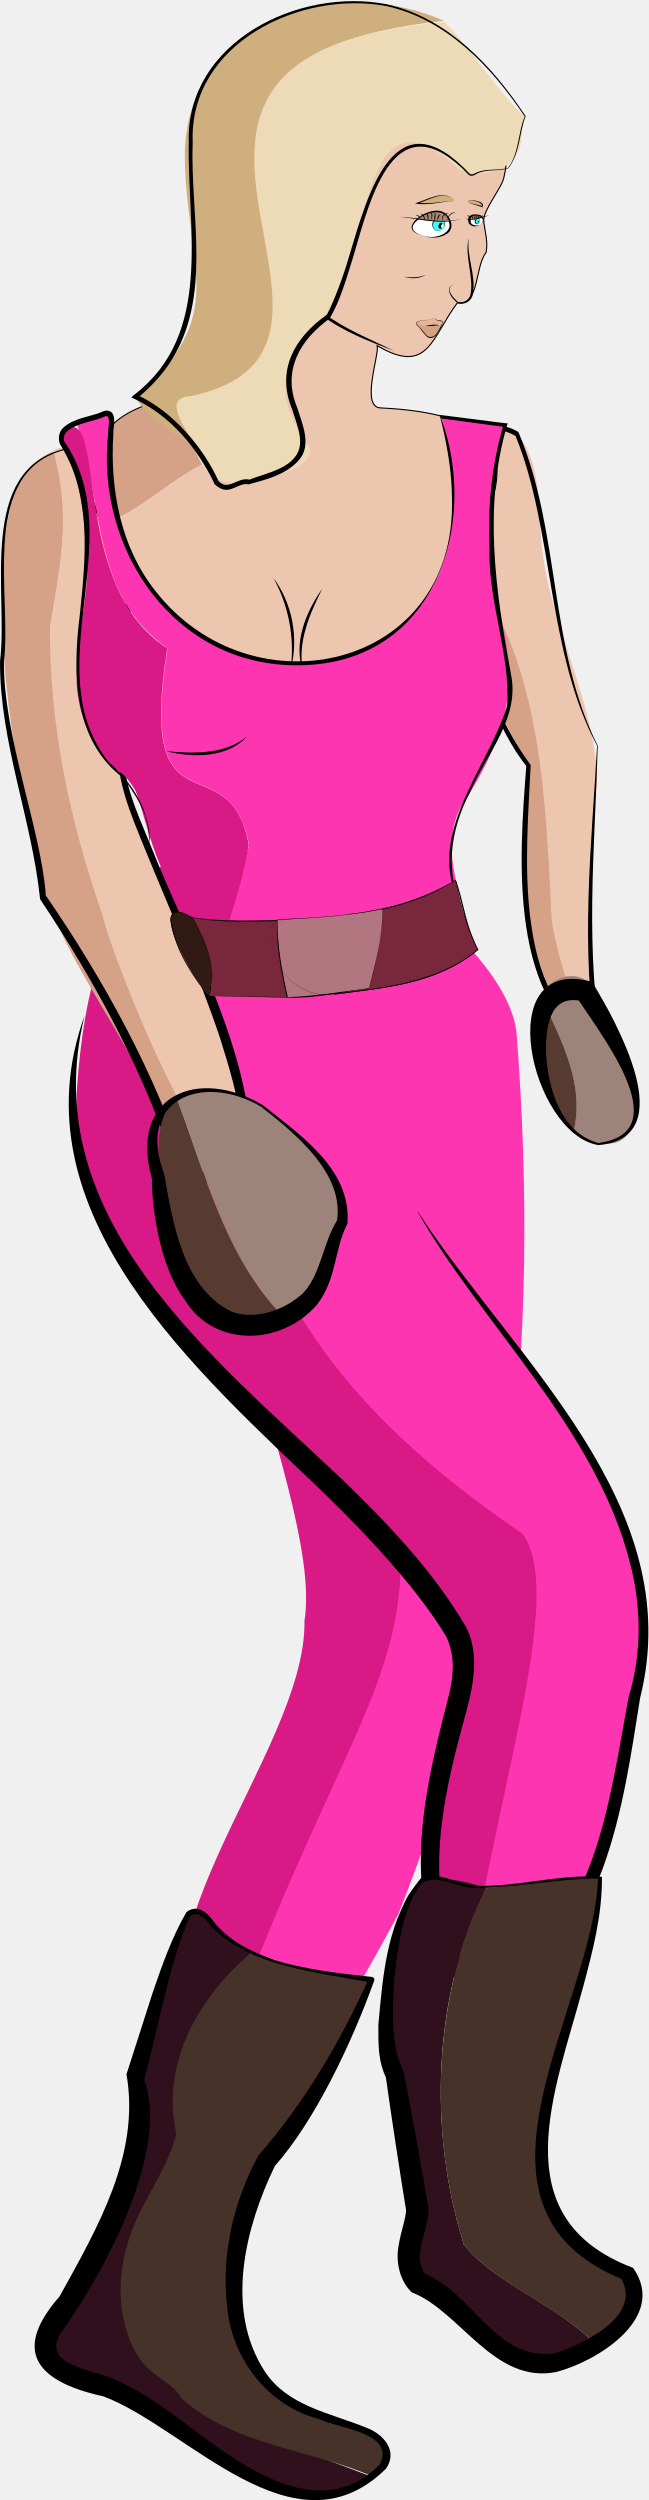
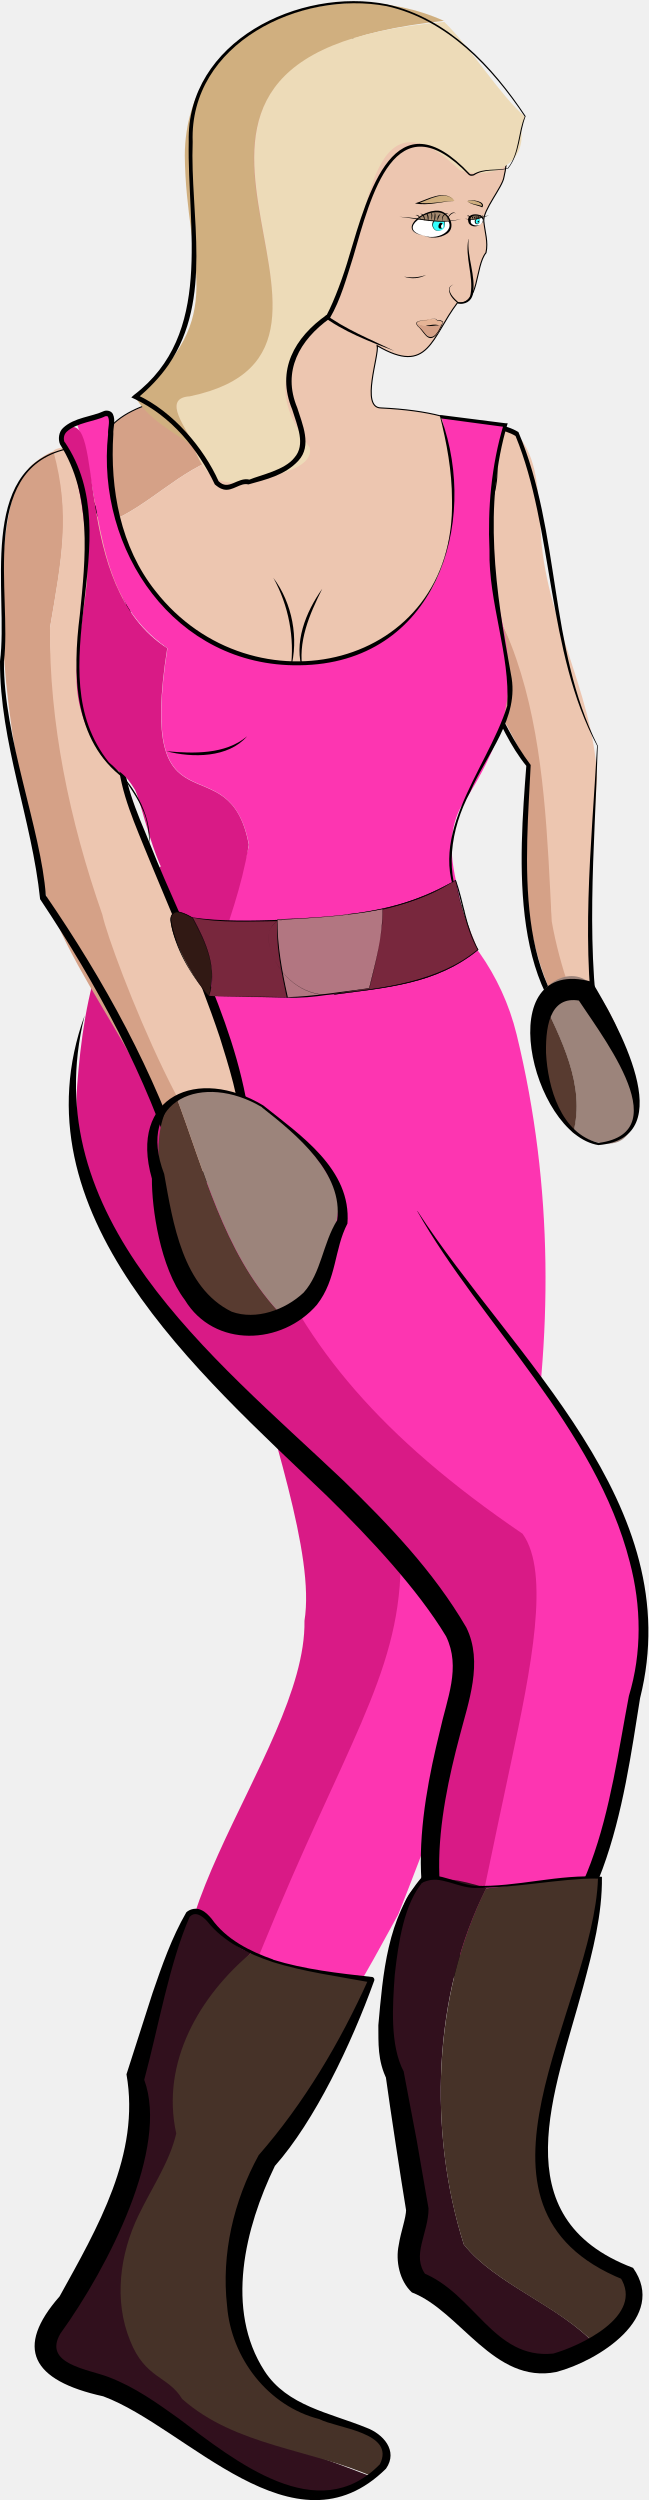
<svg xmlns="http://www.w3.org/2000/svg" id="TightRomper" viewBox="0 0 29.58 114.05">
  <defs>
    <style>.cls-1{fill:#d0af7f;}.cls-2{fill:#d91a86;}.cls-3{fill:#9c847b;}.cls-4{fill:#3ff;}.cls-5{fill:#fd35b1;}.cls-6{fill:#e6b496;}.cls-7{fill:#fff;}.cls-8{fill:#edc6b0;}.cls-9{fill:#a3886e;}.cls-10{fill:#d5a187;}.cls-11{fill:#b27681;}.cls-12{fill:#eddbb8;}.cls-13{fill:#78273d;}.cls-14{fill:#d5a187;}.cls-15{fill:#463228;}.cls-16{fill:#d0af7f;}.cls-17{fill:#3ff;}.cls-18{fill:#311914;}.cls-19{fill:#31101d;}.cls-20{fill:#583b30;}.cls-21{fill:none;stroke:#000;stroke-linecap:round;stroke-miterlimit:10;stroke-width:.05px;}.cls-22{fill:#a3886e;}</style>
  </defs>
  <g id="TightRomper_walk_1">
    <g id="back-leg-assembly">
      <g id="back-leg">
-         <path id="leg-light" class="cls-5" d="M18.17,87.33c-1.91,3.4-4.2,8.56-8.43,7.3,2.43-7.73,4.83-12.33,6.51-16.15,2.38-5.4,3.07-9.5-1.86-21.18-.96-2.4-2.09-7.15-1.85-10.28.87-2.33.64-4.32,1.87-6.81,2.27-1.85,8.91,3.5,9.16,6.99,1.11,14.42-.33,27.39-5.4,40.13Z" />
+         <path id="leg-light" class="cls-5" d="M18.17,87.33c-1.91,3.4-4.2,8.56-8.43,7.3,2.43-7.73,4.83-12.33,6.51-16.15,2.38-5.4,3.07-9.5-1.86-21.18-.96-2.4-2.09-7.15-1.85-10.28.87-2.33.64-4.32,1.87-6.81,2.27-1.85,7.8,1.38,9.16,6.99,3.42,14.05-.33,27.39-5.4,40.13Z" />
        <path id="leg-dark" class="cls-2" d="M9.76,94.64c-5.07-5.37,4.23-14.55,4.13-20.7.97-6.05-7.98-22.04-2.35-27.83,3.69.55.38,2.68,1.62,5.54,9.11,25.89,4.87,19.76-3.4,42.99Z" />
      </g>
      <g id="back-boot">
        <g id="boot">
          <path id="boot-dark" class="cls-19" d="M17.05,113.04c-4.57,2.79-8.22-2.66-12.23-4.16-.91-.52-2.76-.45-2.85-1.68,2.43-4.26,4.82-8.59,4.45-13.6.88-1.88,1.05-4.48,2.13-6.26.98-.55,1.78,1.59,2.91,1.72-4.42,5.35-1.88,6.65-4.32,11.28-5.03,7.96,4.02,10.4,9.9,12.68Z" />
          <path id="boot-light" class="cls-15" d="M17.64,111.82c.08.55-.25.96-.6,1.18-2.82-1.26-6.31-1.41-8.73-3.56-.64-1.06-1.68-.91-2.37-2.65-.76-1.85-.47-3.97.38-5.73.64-1.32,1.42-2.44,1.72-3.73-.72-3.27,1.1-6.3,3.43-8.25,1.72.78,3.63.96,5.48,1.25-1.97,5.89-8.76,10.91-5.42,17.52,1.01,2.59,4.8,2.03,6.11,3.98Z" />
        </g>
        <g id="outline">
          <path d="M12.45,89.4c1.46.45,2.99.62,4.52.79.08,0,.13.1.1.17-1.04,2.89-2.72,6.41-4.53,8.45-1.36,2.81-2.29,6.55-.47,9.36,1.03,1.59,2.97,1.9,4.64,2.58.76.28,1.47,1.05.9,1.87-4.2,4.15-9.08-1.88-12.9-3.3-3.28-.72-4.05-2.21-1.99-4.56,1.73-3.13,3.69-6.48,3.05-10.13,0,0,1.19-3.71,1.19-3.71.43-1.25.87-2.52,1.54-3.68.16-.15.45-.22.67-.11.21.09.35.25.48.4.67.95,1.75,1.49,2.83,1.87h0ZM12.42,89.5c-1.09-.36-2.23-.92-2.95-1.83-.25-.29-.58-.49-.82-.22-.92,2.11-1.41,4.97-2.07,7.43,1.14,3.1-1.62,8.52-3.82,11.57-.83,1.4,1.26,1.63,2.19,1.99,1.21.46,2.22,1.19,3.2,1.89,2.6,1.96,6.35,4.99,9.18,2.09.73-1.46-1.96-1.64-2.76-2.06-2.34-.59-4.02-2.78-4.21-5.16-.27-2.37.3-4.8,1.44-6.88,2.06-2.36,3.71-5.13,5.02-8.05l.1.17c-1.5-.28-3.04-.48-4.51-.94h0Z" />
        </g>
      </g>
    </g>
    <g id="back-arm-assembly">
      <g id="back-arm">
        <path id="arm-dark" class="cls-10" d="M25.17,41.35c-.05,1.99,2.15,5.48,1.55,6.55-2.86-3.45-3.21-8.59-2.61-12.94-2.37-4.43-4.55-8.79-7.48-12.83,4.67,2.28,7.03,6.62,7.97,11.4.5,2.56.51,5.33.56,7.82Z" />
        <path id="arm-light" class="cls-8" d="M27.24,35.48c-.24,3.85-.83,8.02.22,12,.07.21-.1.69-.33.5-.83-1.82-1.6-3.89-1.96-5.95-.38-7.5-.53-16.06-8.53-19.92-1.18-4.64,4.67-2.87,6.94-2.32.97,1.13.94,2.61,1.07,3.93.02,4.17,2.41,7.77,2.59,11.74Z" />
        <g id="outline-2">
          <path d="M27.24,34.02c-2.3-4.29-1.98-9.9-3.72-14.13-.53-.32-1.2-.36-1.84-.41-1.47-.05-2.97-.74-4.39-.05-2.52,1.63,2.47,6.88,3.39,8.7,1.3,2.19,2,4.73,3.53,6.77-.19,4.11-.9,10.45,3.22,12.89,0,0-.18.13-.18.13-.8-4.62-.27-9.29-.01-13.9h0ZM27.27,34.01c-.13,4.7-.63,9.45.27,14.1-4.41-2.26-3.85-8.96-3.53-13.17-1.39-1.7-2.2-4.66-3.45-6.76-.92-1.91-6-7.18-3.35-8.88,1.53-.74,2.92-.06,4.47-.02.65.04,1.36.06,1.97.43,1.94,4.58,1.37,9.81,3.61,14.29h0Z" />
        </g>
      </g>
      <g id="back-glove">
        <g id="glove">
          <path id="glove-light" class="cls-3" d="M27.27,45.35c1.55,1.92,3.36,8.69-1.13,6.33.6-2.19-.58-4.28-1.48-6.28.65-1.06,2.05-1.24,2.61-.05Z" />
          <path id="glove-dark" class="cls-20" d="M24.66,45.41c.92,1.99,2.07,4.08,1.49,6.27-1.39-1.62-2.48-4.18-1.49-6.27Z" />
        </g>
        <g id="outline-3">
          <path d="M27.31,52.14c3.75-.5-.12-5.2-1.09-6.79,0,0,.5.37.5.37-1.55-.48-1.84.92-1.81,2.32.08,1.56.67,3.68,2.41,4.1h0ZM27.3,52.24c-3.08-.5-4.97-8.72-.29-7.45,1.08,1.81,4.13,7.11.29,7.45h0Z" />
        </g>
      </g>
    </g>
    <g id="head-assembly">
      <g id="head">
        <path id="head-dark" class="cls-10" d="M19.89,3.03c-6.42,1.34-8.39,6.15-6.17,11.98-.6,2.04-2.04,4.3-3.55,5.79-2,.64-3.34,2.27-5.24,3.04-1.54-5.94,1.52-4.73,5.48-6.74,2.96-4.06-1.99-7.03-1.47-11.51C10.93.16,15.82,1.05,19.89,3.03Z" />
        <path id="head-light" class="cls-8" d="M22.99,8.08c-.06.45-.97,1.52-.92,2.01.05.5.21.95.1,1.44-.5.62-.3,2.42-1.3,2.28-1.19,1.57-1.31,3.34-3.66,1.96.09.49-.77,2.8.17,2.84,9.2.47,4.25,5.81,1.49,10.8-5,4.45-13.68,1.42-13.94-5.57,1.89-.77,3.24-2.4,5.24-3.04,1.51-1.49,2.95-3.76,3.55-5.79-2.23-5.83-.24-10.65,6.17-11.98,2.2.72,3.84,2.68,3.1,5.05Z" />
      </g>
      <g id="strokes">
        <g id="jaw">
          <path d="M17.99,16.01c-2.13-.8-5.21-1.97-4.62-4.82-.37,2.84,2.56,3.81,4.62,4.82h0Z" />
        </g>
        <g id="nose">
          <path d="M21.38,10.91c-.09.81.35,1.69.19,2.51-.05.32-.37.5-.68.42-.2-.17-.44-.4-.4-.69.03-.09.12-.15.2-.17-.08.03-.16.09-.18.18-.03.25.27.51.39.62.28.07.54-.1.57-.38.14-.79-.27-1.7-.1-2.49h0Z" />
        </g>
        <g id="cheek">
          <path d="M18.43,12.62c.34.06.69.04,1.01-.08-.3.17-.68.2-1.01.08,0,0,.33.12,0,0Z" />
        </g>
        <g id="breasts">
          <g id="breast-left">
            <path d="M13.26,30.53c.19-1.44-.09-2.9-.79-4.17.87,1.16,1.17,2.77.79,4.17h0Z" />
          </g>
          <g id="breast-right">
            <path d="M13.82,30.63c-.45-1.29.13-2.71.88-3.77-.58,1.17-1.14,2.43-.88,3.77h0Z" />
          </g>
        </g>
      </g>
      <path id="outline-4" class="cls-21" d="M4.65,24.36c.66,6.56,10.17,9.66,14.46,4.62,2.82-4.88,7.12-9.95-1.74-10.37-.93-.02-.07-2.39-.16-2.84,2.34,1.38,2.47-.39,3.66-1.96,1.01.15.79-1.66,1.3-2.28.11-.49-.05-.94-.1-1.44s.86-1.56.92-2.01c1.49-6.13-11.88-9.48-13.18-2.23-.54,1.5,1.06,6.65,1.43,7.12,1.44,8.22-9.1,1.91-6.58,11.39Z" />
      <g id="eye-assembly">
        <g id="eye-front">
          <g id="eye-white">
            <path class="cls-7" d="M19.3,10.74c.58.25,1.66-.09,1.1-.84-.52-.74-2.53.56-1.1.84Z" />
            <path d="M19.3,10.74c.77.3,1.79-.41.8-.96-.58-.23-2.01.66-.8.96h0ZM19.3,10.74c-1.29-.24.15-1.33.84-1.1.39.13.65.73.27,1.01-.33.23-.77.24-1.11.09h0Z" />
          </g>
          <g id="eye">
            <g id="eye-color">
              <path class="cls-4" d="M20.18,10.48c.26-.24,0-.79-.32-.47-.29.25-.04.67.32.47Z" />
              <path d="M20.18,10.48c.24-.2,0-.76-.29-.46-.31.22-.05.66.29.46h0ZM20.18,10.48c-.35.23-.64-.26-.32-.5.33-.31.6.28.32.5h0Z" />
            </g>
            <path id="eye-pupil" d="M20.18,10.41c-.32.14-.15-.43.02-.19-.09.03-.1.17-.02.19Z" />
            <path id="eye-light" class="cls-7" d="M20.18,10.41c-.08-.02-.07-.16.02-.19.03.05.03.14-.02.19Z" />
          </g>
          <path id="eyelid" class="cls-9" d="M20.49,10.09c-.47.02-.97,0-1.44-.09.41-.31,1.23-.56,1.44.09Z" />
          <g id="eye-lashes">
            <g id="lashes">
              <g id="lash">
                <path d="M20.43,10.05c-.07-.18.25-.5.38-.28-.12-.18-.41.13-.38.28h0Z" />
              </g>
              <g id="lash-2">
                <path d="M20.19,10.09c-.11-.19.12-.47.3-.3-.18-.11-.35.12-.3.3h0Z" />
              </g>
              <g id="lash-3">
                <path d="M19.97,10.06c-.04-.11.01-.25.13-.3-.07.09-.11.19-.13.3,0,0,.02-.11,0,0Z" />
              </g>
              <g id="lash-4">
                <path d="M19.82,10.1c-.02-.14.01-.27.02-.41.05.14.02.28-.02.41,0,0,.04-.13,0,0Z" />
              </g>
              <g id="lash-5">
                <path d="M19.69,10.04c-.03-.13.04-.27-.07-.36.16.06.09.24.07.36h0Z" />
              </g>
              <g id="lash-6">
                <path d="M19.53,10.1c-.03-.13,0-.33-.14-.39.19.02.17.25.14.39h0Z" />
              </g>
              <g id="lash-7">
                <path d="M19.37,10.07c-.03-.13-.06-.28-.2-.32.17-.01.23.18.2.32h0Z" />
              </g>
              <g id="lash-8">
                <path d="M19.18,10.03c-.04-.09-.11-.23-.23-.21.13-.07.24.1.23.21h0Z" />
              </g>
            </g>
            <g id="outline-5">
              <path d="M18.22,9.89c.95.03,1.9.35,2.83.09-.93.31-1.89,0-2.83-.09h0Z" />
            </g>
          </g>
          <g id="front">
            <path class="cls-16" d="M20.73,9.17c-.28-.54-1.25-.06-1.7.1.47.1,1.18-.09,1.7-.1Z" />
            <path d="M20.73,9.17c-.41-.55-1.19-.03-1.69.12,0,0,0-.05,0-.05.56.1,1.13-.07,1.7-.07h0ZM20.73,9.17c-.6.02-1.19.23-1.8.11.53-.15,1.37-.7,1.8-.11h0Z" />
          </g>
        </g>
        <g id="eye-back">
          <g id="eye-white-2">
            <path class="cls-7" d="M21.92,10.24c-.15.11-.4.09-.49-.06-.19-.55,1.02-.37.49.06Z" />
            <path d="M21.92,10.24c-.14.11-.4.14-.53-.05-.28-.67,1.13-.43.53.05h0ZM21.92,10.24c.43-.4-.55-.5-.44-.08.04.11.29.18.44.08h0Z" />
          </g>
          <g id="eye-2">
            <g id="eye-color-2">
              <path class="cls-17" d="M21.89,10.05c.03.15-.19.25-.21.07s.18-.22.21-.07Z" />
              <path d="M21.89,10.05c.02.06-.01.13-.07.16-.06.05-.16,0-.16-.08-.04-.15.21-.26.23-.08h0ZM21.89,10.05c-.01-.06-.08-.1-.13-.06-.09.04-.08.26.05.21.05-.02.09-.08.08-.14h0Z" />
            </g>
            <path id="eye-pupil-2" d="M21.87,10.07s-.09,0-.08.04c0,.07.06.05.05.02,0-.02.04-.03.04-.06Z" />
            <path id="eye-light-2" class="cls-7" d="M21.88,10.08s-.05.06-.04.07c.01,0,.05-.05.04-.07Z" />
          </g>
          <path id="eyelid-2" class="cls-22" d="M21.46,10.01c.13.02.47,0,.52-.1-.12-.11-.54-.12-.52.1Z" />
          <g id="eye-lashes-2">
            <g id="lashes-2">
              <g id="lash-9">
                <path d="M21.47,9.99c0-.05-.13-.18-.17-.12.05-.11.21.03.17.12h0Z" />
              </g>
              <g id="lash-10">
                <path d="M21.57,10.01c-.01-.07-.05-.15-.13-.12.08-.09.19.03.13.12h0Z" />
              </g>
              <g id="lash-11">
                <path d="M21.66,9.99s-.05-.08-.06-.13c.06.01.09.08.06.13,0,0,.03-.06,0,0Z" />
              </g>
              <g id="lash-12">
                <path d="M21.73,10.01c-.04-.06-.04-.12-.02-.18.04.06.04.12.02.18,0,0,.02-.06,0,0Z" />
              </g>
              <g id="lash-13">
                <path d="M21.78,9.98s-.07-.13,0-.17c-.02.05.02.1,0,.17,0,0,.02-.07,0,0Z" />
              </g>
              <g id="lash-14">
                <path d="M21.85,10c-.04-.05-.06-.16.03-.19-.04.05,0,.11-.03.19,0,0,.02-.07,0,0Z" />
              </g>
              <g id="lash-15">
                <path d="M21.9,9.97c-.03-.06-.02-.15.06-.16-.04.05-.03.09-.06.16h0Z" />
              </g>
              <g id="lash-16">
                <path d="M21.96,9.94s0-.13.07-.11c-.03.02-.03.07-.07.11,0,0,.04-.04,0,0Z" />
              </g>
            </g>
            <g id="outline-6">
              <path d="M22.31,9.83c-.36.09-.73.3-1.1.14.38.11.73-.1,1.1-.14h0Z" />
            </g>
          </g>
          <g id="back">
            <path class="cls-1" d="M21.32,9.18c.15.15.47.16.68.25.15-.18-.47-.37-.68-.25Z" />
            <path d="M21.32,9.18c.2.15.46.14.69.23h-.03c.06-.21-.5-.31-.66-.23h0ZM21.32,9.18c.15-.11.88,0,.68.28-.22-.11-.49-.11-.68-.28h0Z" />
          </g>
        </g>
      </g>
      <g id="hair">
        <path id="hair-dark" class="cls-1" d="M20.27.95c-17.65,1.84-1.15,14.91-11.61,17.15-1.38.12.02,1.48.08,2.22-.95-.69-1.94-1.18-2.57-2.2,4.37-3.79,2.32-5.82,2.26-11.02.02-6.08,6.96-8.36,11.84-6.14Z" />
        <path id="hair-light" class="cls-12" d="M23.78,5.94c.2,1.62-1.46,2.28-2.81,1.82-4.53-4.34-4.09,3.61-5.72,6.19-2.06,2.39-3.22,3.57-1.12,6.47.22,1.02-1.98,1.35-2.76,1.52-1.4.31-2.11-.27-2.58-1.7-.2-.61-1.47-2.08-.13-2.16C19.04,15.91,2.74,2.52,20.27,1c1.31,1.29,2.5,3.31,3.68,4.32-.03.25-.13.23-.17.62Z" />
        <g id="outline-7">
          <path d="M23.16,7.67c.53-.64.47-1.68.78-2.35-1.51-2.26-3.55-4.43-6.3-5.04-3.94-.74-9.01,1.7-8.85,6.19-.13,3.38.95,7.15-1.1,10.17-.4.58-.89,1.08-1.43,1.54l-.02-.17c1.66.75,3.07,2.46,3.73,3.94.46.47.86-.2,1.41-.07.5-.21,1.61-.43,2.05-1,.53-.6.13-1.45-.1-2.2-.74-1.79.1-3.28,1.58-4.32.34-.64.77-1.8,1.02-2.68.87-2.9,2.08-7.4,5.5-3.75.03.04.14.02.16.02.48-.3,1.06-.15,1.56-.28h0ZM23.17,7.69c-.52.14-1.1,0-1.55.31-.07.02-.16.04-.23-.02-3.38-3.52-4.47.98-5.28,3.75-.3.94-.56,1.93-1.07,2.8-1.37.98-2.18,2.4-1.48,4.07.23.75.69,1.73.05,2.42-.61.66-1.49.86-2.28,1.08-.36-.1-.72.33-1.13.23-.17-.04-.29-.14-.4-.23-.78-1.64-2-3.12-3.66-3.9l-.15-.07.12-.11c3.65-2.77,2.42-7.61,2.5-11.56C8.5,1.9,13.66-.6,17.67.2c2.77.63,4.8,2.82,6.31,5.1-.3.77-.25,1.7-.8,2.39h0Z" />
        </g>
      </g>
      <g id="lips">
        <path id="lip-lower" class="cls-14" d="M20.16,14.76c-.26.97-.77.64-1.17-.02.33.16.84.19,1.17.02Z" />
        <path id="lip-upper" class="cls-6" d="M20.2,14.69s-.03.04-.04.07c-.31.15-.91.17-1.18-.05.11-.08.89-.25.97-.07.08-.07.19,0,.25.05Z" />
        <g id="mouth">
          <path d="M19.42,14.85c.2,0,.41-.09.62,0-.21-.02-.41.07-.62,0,0,0,.21.06,0,0Z" />
        </g>
        <g id="outline-8">
          <path d="M19.6,14.58c.1-.05.33-.08.35.05.09-.08.2,0,.27.06-.09.23-.18.46-.37.64-.36.32-.54-.26-.78-.43-.3-.33.35-.27.53-.32h0ZM19.6,14.58c-.16.06-.8,0-.51.31.22.18.28.35.43.45.37.18.55-.43.68-.63-.06-.06-.17-.13-.25-.06-.05-.15-.23-.11-.35-.07h0Z" />
        </g>
      </g>
    </g>
    <g id="front-leg-assembly">
      <g id="front-leg">
        <path id="leg-dark-2" class="cls-2" d="M13.43,60.08c5.38,6.01,8.87,8.04,10.47,9.82,2.66,2.98.62,4.87-2.65,20.41-2.43-3.05-1.64-7.97-.74-11.23.27-1.4,1.09-2.87.29-4.65-4.55-8.52-18.08-13.58-17.28-24.91.31-4.01,1.13-8.81,5.09-10.82,1.45,7.03.75,15.07,4.82,21.38Z" />
        <path id="leg-light-2" class="cls-5" d="M17.88,52.32c2.52,7.17,10.52,13.31,11.61,20.98-.72,5.8-1.07,13.96-6.61,17.25-.91.75-.89.13-1.64-.22.44-2.15,1.23-5.98,2.07-9.91.91-4.28,1.81-8.67.53-10.45-12.97-8.82-13.73-16.68-15.22-31.28,6.86.18,8.57,8.39,9.25,13.64Z" />
        <g id="outline-9">
          <path d="M19.04,55.24c4.33,6.69,12.38,13.39,10.16,22.23-.77,4.81-1.57,11.41-6.66,13.65-.23.12-.59.2-.85.05-3.53-2.9-2.55-8.42-1.63-12.17.33-1.52.98-2.92.29-4.35-1.29-2.14-3.46-4.47-5.43-6.4-5.85-5.61-14.32-12.91-11.06-21.92-2.28,9.21,5.82,15.54,11.78,21.19,2.07,2.01,4.13,4.15,5.63,6.72.79,1.59.09,3.44-.3,4.96-.96,3.62-1.89,8.59,1.07,11.33,5.15-2.05,5.73-8.35,6.65-13.16.6-1.97.57-4.11.04-6.11-1.55-6.1-6.82-10.92-9.69-16h0Z" />
        </g>
      </g>
      <g id="front-boot">
        <path id="boot-dark-2" class="cls-19" d="M27.17,106.98c-2.54,2.07-4.97-.04-6.72-2.05-.86-.52-1.88-.83-1.81-1.98,1.16-3.84-1.18-7.41-1.06-11.15,1.11-3.39-.53-7.4,4.61-5.66-2.47,4.84-2.65,11.15-1.03,16.25,1.44,1.82,4.34,2.77,6.02,4.59Z" />
        <path id="boot-light-2" class="cls-15" d="M27.37,85.69c-.18,4.66-2.73,8.72-2.84,13.42.56,1.45,1.35,2.98,2.66,4.05,2.75.42,1.89,2.76-.01,3.81-1.69-1.78-4.57-2.76-6.02-4.57-1.63-5.1-1.42-11.39,1.01-16.25,1.71-.16,3.44-.57,5.21-.45Z" />
        <g id="outline-10">
          <path d="M21.66,86.03c1.93.07,3.83-.55,5.8-.41.02,1.72-.42,3.39-.86,5.03-1.26,4.71-3.77,10.52,2.28,12.81,1.59,2.25-1.59,4.25-3.5,4.75-2.85.57-4.38-2.78-6.59-3.63-.57-.53-.75-1.44-.6-2.16.1-.64.33-1.2.34-1.65v.09c-.25-1.52-.72-4.59-.93-6.12,0,0,.06.15.06.15-.45-.89-.39-1.7-.4-2.5.21-2.32.4-4.93,1.99-6.76.85-.25,1.59.33,2.4.4h0ZM21.65,86.13c-.79-.02-1.55-.57-2.32-.32-.9.99-1.16,2.85-1.32,4.27-.1,1.4-.23,3.22.41,4.43,0,0,.01.07.01.07l.58,3.06c.02.07.52,3.04.54,3.11,0,1.14-.81,2.16-.11,3.05,0,0-.19-.13-.19-.13,2.4.94,3.26,3.98,5.99,3.7,1.18-.33,4.2-1.71,3.05-3.49,0,0,.15.12.15.12-8.2-3.31-1.35-12.39-1.16-18.31-1.88.02-3.67.44-5.65.44h0Z" />
        </g>
      </g>
    </g>
    <g id="front-arm-assembly">
      <g id="front-arm">
        <path id="arm-dark-2" class="cls-10" d="M10.62,53.76c-.88.21-1.65.11-2.5-.2-1.09-5.59-6.04-9.79-6.59-15.27-1.22-4.75-2.07-11.86-.87-15.91.19-.42.44-.73.69-1.05.22-.29,1.11-.84,1.14-.71.74,2.81.33,4.9-.21,8.03.09,4.36,1.06,8.84,2.5,13.2s3.26,8.44,5.84,11.91Z" />
        <path id="arm-light-2" class="cls-8" d="M11.28,53.19c-1.71,1.9-6.23-9.68-6.61-11.46-1.51-4.31-2.43-8.8-2.39-13.09.53-3.17.94-5.16.16-8.04-.04-.13.54-.22.56-.19,3.14,4.67,3.03,9.07,2.65,14.85,1.35,5.08,6.36,13.24,5.62,17.93Z" />
        <g id="outline-11">
          <path d="M3.02,20.51C-1,21.46.55,27.13.18,30.17c-.03,3.45,1.7,7.68,1.91,10.68,2.66,3.88,4.97,8.07,6.45,12.59l-.28-.28c4.25,1.65,2.45-3.62,1.77-5.83-.99-2.96-2.29-5.83-3.48-8.75-.59-1.46-1.26-3-1.17-4.61-.07-1.59.36-3.13.62-4.66-.27-3.04-1.58-6.13-3-8.8h0ZM3.01,20.46c1.57,2.7,2.82,5.73,3.17,8.85-.22,1.55-.66,3.07-.56,4.66-.07,1.59.62,3.06,1.21,4.5,1.72,4.35,4.2,8.6,4.63,13.33.09,2.24-1.66,2.51-3.37,1.79-1.41-4.49-3.66-8.67-6.26-12.57C1.45,37.36-.01,33.88,0,30.17c.4-3.09-1.1-8.76,3.01-9.71h0Z" />
        </g>
      </g>
      <g id="back-glove-2">
        <g id="glove-2">
          <path id="glove-dark-2" class="cls-20" d="M12.68,59.81c-4.11,2.28-6.93-7.91-4.64-9.77,1.26,3.31,2.14,7.04,4.64,9.77Z" />
          <path id="glove-light-2" class="cls-3" d="M15.49,54.62c-.12,1.82-.88,4.42-2.81,5.19-2.49-2.72-3.37-6.46-4.64-9.77,3.19-1.26,6.24,1.89,7.45,4.58Z" />
        </g>
        <g id="outline-12">
          <path d="M12.01,50.43c1.7,1.36,4.03,2.92,3.84,5.39-.61,1.17-.48,2.53-1.39,3.7-1.6,1.86-4.69,1.99-6.03-.22-1.13-1.49-1.51-4.2-1.5-5.53-1.08-3.77,2.1-5.14,5.08-3.34h0ZM11.95,50.51c-2.68-1.6-5.77-.38-4.46,3.05.4,2.23.84,5.18,3.08,6.28,1.11.4,2.44-.08,3.28-.87.81-.9.87-2.24,1.53-3.3.3-2.14-1.85-3.91-3.43-5.15h0Z" />
        </g>
      </g>
    </g>
    <g id="clothes">
      <g id="body">
        <path id="clothes-light" class="cls-5" d="M17.64,43.34c-.99-.01-1.47.28-2.37.25-.59-.49-1.64.84-2.27,1.18-4.98.87-2.21-3.06-1.76-5.75.02-.13.11-.35.12-.48-.93-4.84-5.11-.11-3.72-8.97-3.48-2.37-2.9-6.69-4.14-10.27.83-.28,1.87-.96,1.55.52-1,13.95,19.07,14.23,15.09-.79.97.12,1.95.24,2.91.38-2.56,8.97,3,9.81-2.04,17.43-1.71,3.39,2.93,6.67-3.37,6.5Z" />
        <path id="clothes-dark" class="cls-2" d="M11.35,38.54c-.35,2.05-.9,3.4-1.53,5.42-.15.32-1.7-3.32-1.7-3.32-1.01-.57-1.7-4.31-2-4.67-.7-1.14-1-.63-1.67-1.8-1.52-2.64-.87-4.12-.49-7.58.1-.88-.16-5.15-1.12-6.36-.14-.22-.11-.58.18-.66,1.85-1.04.15,7.16,4.61,10-1.4,8.87,2.83,4.15,3.72,8.97Z" />
      </g>
      <g id="stroke">
        <path d="M7.59,34.27c1.23.11,2.69.16,3.68-.68-.85.99-2.5.99-3.68.68h0Z" />
      </g>
      <g id="outline-13">
        <path d="M21.21,41.6c-2.1-3.23.99-6.39,1.93-9.4.14-2.37-.86-4.7-.81-7.1-.09-1.92.09-3.87.64-5.72l.07.1-2.91-.39c1.74,4.78-.25,11.2-6.48,11.26-5.68.08-9.28-5.26-8.72-10.53-.02-.29.1-.56,0-.8-.02-.04-.05-.04-.13-.03-.44.23-1.32.29-1.76.71-.13.13-.16.31-.09.49v-.03c3.02,4.45-1.34,10.4,2.02,14.62,1.07.91,1.93,2.29,1.86,3.74-.05-.49-.08-1.11-.33-1.6-.21-.49-.56-.99-.84-1.4-2.34-1.73-2.35-4.84-2.02-7.46.27-2.61.57-5.47-.9-7.79-.1-.23-.06-.57.14-.75.51-.48,1.29-.5,1.87-.77.11-.04.32-.02.4.14.14.3,0,.63.02.91-.16,2.51.33,5.16,1.92,7.16,4.41,5.65,13.71,3.59,13.53-4.16,0-1.31-.24-2.6-.56-3.86h.1s2.91.37,2.91.37h.09c-1.13,3.75-.55,7.69.15,11.45.42,2-1.13,3.65-1.86,5.37-.9,1.69-1.23,3.78-.24,5.46h0Z" />
      </g>
    </g>
    <g id="belt">
      <g id="belt-dark">
        <path class="cls-18" d="M9.66,44.12c.04.44-.01.88-.12,1.31-.65-.47-3.11-4.97-.75-3.56.36.73.78,1.45.87,2.25Z" />
        <path d="M9.66,44.12c.04.43,0,.93-.12,1.32-.85-.96-1.57-2.18-1.77-3.46-.02-.24.18-.47.43-.38.22.05.42.16.61.27.35.72.77,1.44.86,2.26h0ZM9.66,44.12c-.1-.81-.52-1.52-.88-2.24-.16-.08-.39-.21-.59-.25-.24-.07-.4.12-.38.35.21,1.26.9,2.5,1.73,3.45.07-.39.17-.87.12-1.3h0Z" />
      </g>
      <g id="belt-light">
        <g id="belt-2">
          <path class="cls-13" d="M9.54,45.43c.4-1.26-.15-2.45-.75-3.56.89.18,3.16.16,4.08.12-.07,1.17.02,2.35.26,3.51-.75-.01-2.85-.01-3.59-.07Z" />
          <path d="M9.54,45.43c.4-1.24-.18-2.5-.77-3.58,1.35.2,2.74.15,4.1.11-.02,1.11.04,2.43.26,3.55,0,0-3.59-.08-3.59-.08h0ZM9.54,45.43l3.59.06c-.25-1.01-.39-2.49-.26-3.47-1.33.01-2.82.1-4.07-.15.59,1.07,1.15,2.34.74,3.57h0Z" />
        </g>
        <g id="belt-3">
          <path class="cls-13" d="M21.8,43.33c-1.87,1.55-4.11,1.7-6.52,2.02.3-1.22.63-2.42.61-3.63,1.73-.14,3.42-.69,4.91-1.57.09.93.57,2.13,1,3.18Z" />
          <path d="M21.8,43.33c-1.81,1.55-4.28,1.74-6.55,2.04.31-1.2.59-2.47.63-3.67,1.73-.14,3.42-.69,4.92-1.56.13,1.12.59,2.16,1,3.2h0ZM21.8,43.33c-.4-1.01-.91-2.12-1-3.17-1.49.88-3.18,1.44-4.91,1.58.08,1.06-.3,2.58-.61,3.59,2.26-.29,4.71-.47,6.52-2h0Z" />
        </g>
      </g>
      <g id="belt-buckle">
        <path class="cls-11" d="M17.45,41.46c.02,1.21-.31,2.41-.61,3.63-1.16.16-2.57.43-3.74.41-.24-1.16-.51-2.38-.44-3.55.5-.01,3.23-.14,4.79-.49Z" />
        <path d="M17.45,41.46c.02,1.24-.31,2.45-.6,3.64-1.24.15-2.54.47-3.77.41-.24-1.17-.51-2.37-.43-3.57,1.61-.06,3.22-.16,4.81-.47h0ZM17.45,41.46c-1.58.32-3.19.43-4.79.5-.02,1.11.21,2.39.47,3.53,1.1-.03,2.56-.26,3.71-.41.29-1.19.64-2.39.62-3.63h0Z" />
      </g>
      <g id="outline-14">
        <path d="M15.21,45.36c2.27-.28,4.8-.57,6.57-2.04-.54-.98-.7-2.11-1.02-3.17-2.02,1.41-4.9,1.64-7.39,1.78-.28.02-.59,0-.82.17-.46.38-.3,1.1-.08,1.57.46,1.02,1.55,1.85,2.72,1.68h0ZM15.21,45.36c-1.17.18-2.27-.65-2.73-1.67-.23-.48-.4-1.21.08-1.59.24-.19.55-.16.83-.18,2.54-.14,5.2-.4,7.4-1.78.37.96.47,2.23,1.04,3.19-.91.75-2.01,1.23-3.15,1.5-1.14.28-2.3.39-3.46.55h0Z" />
      </g>
    </g>
  </g>
</svg>
